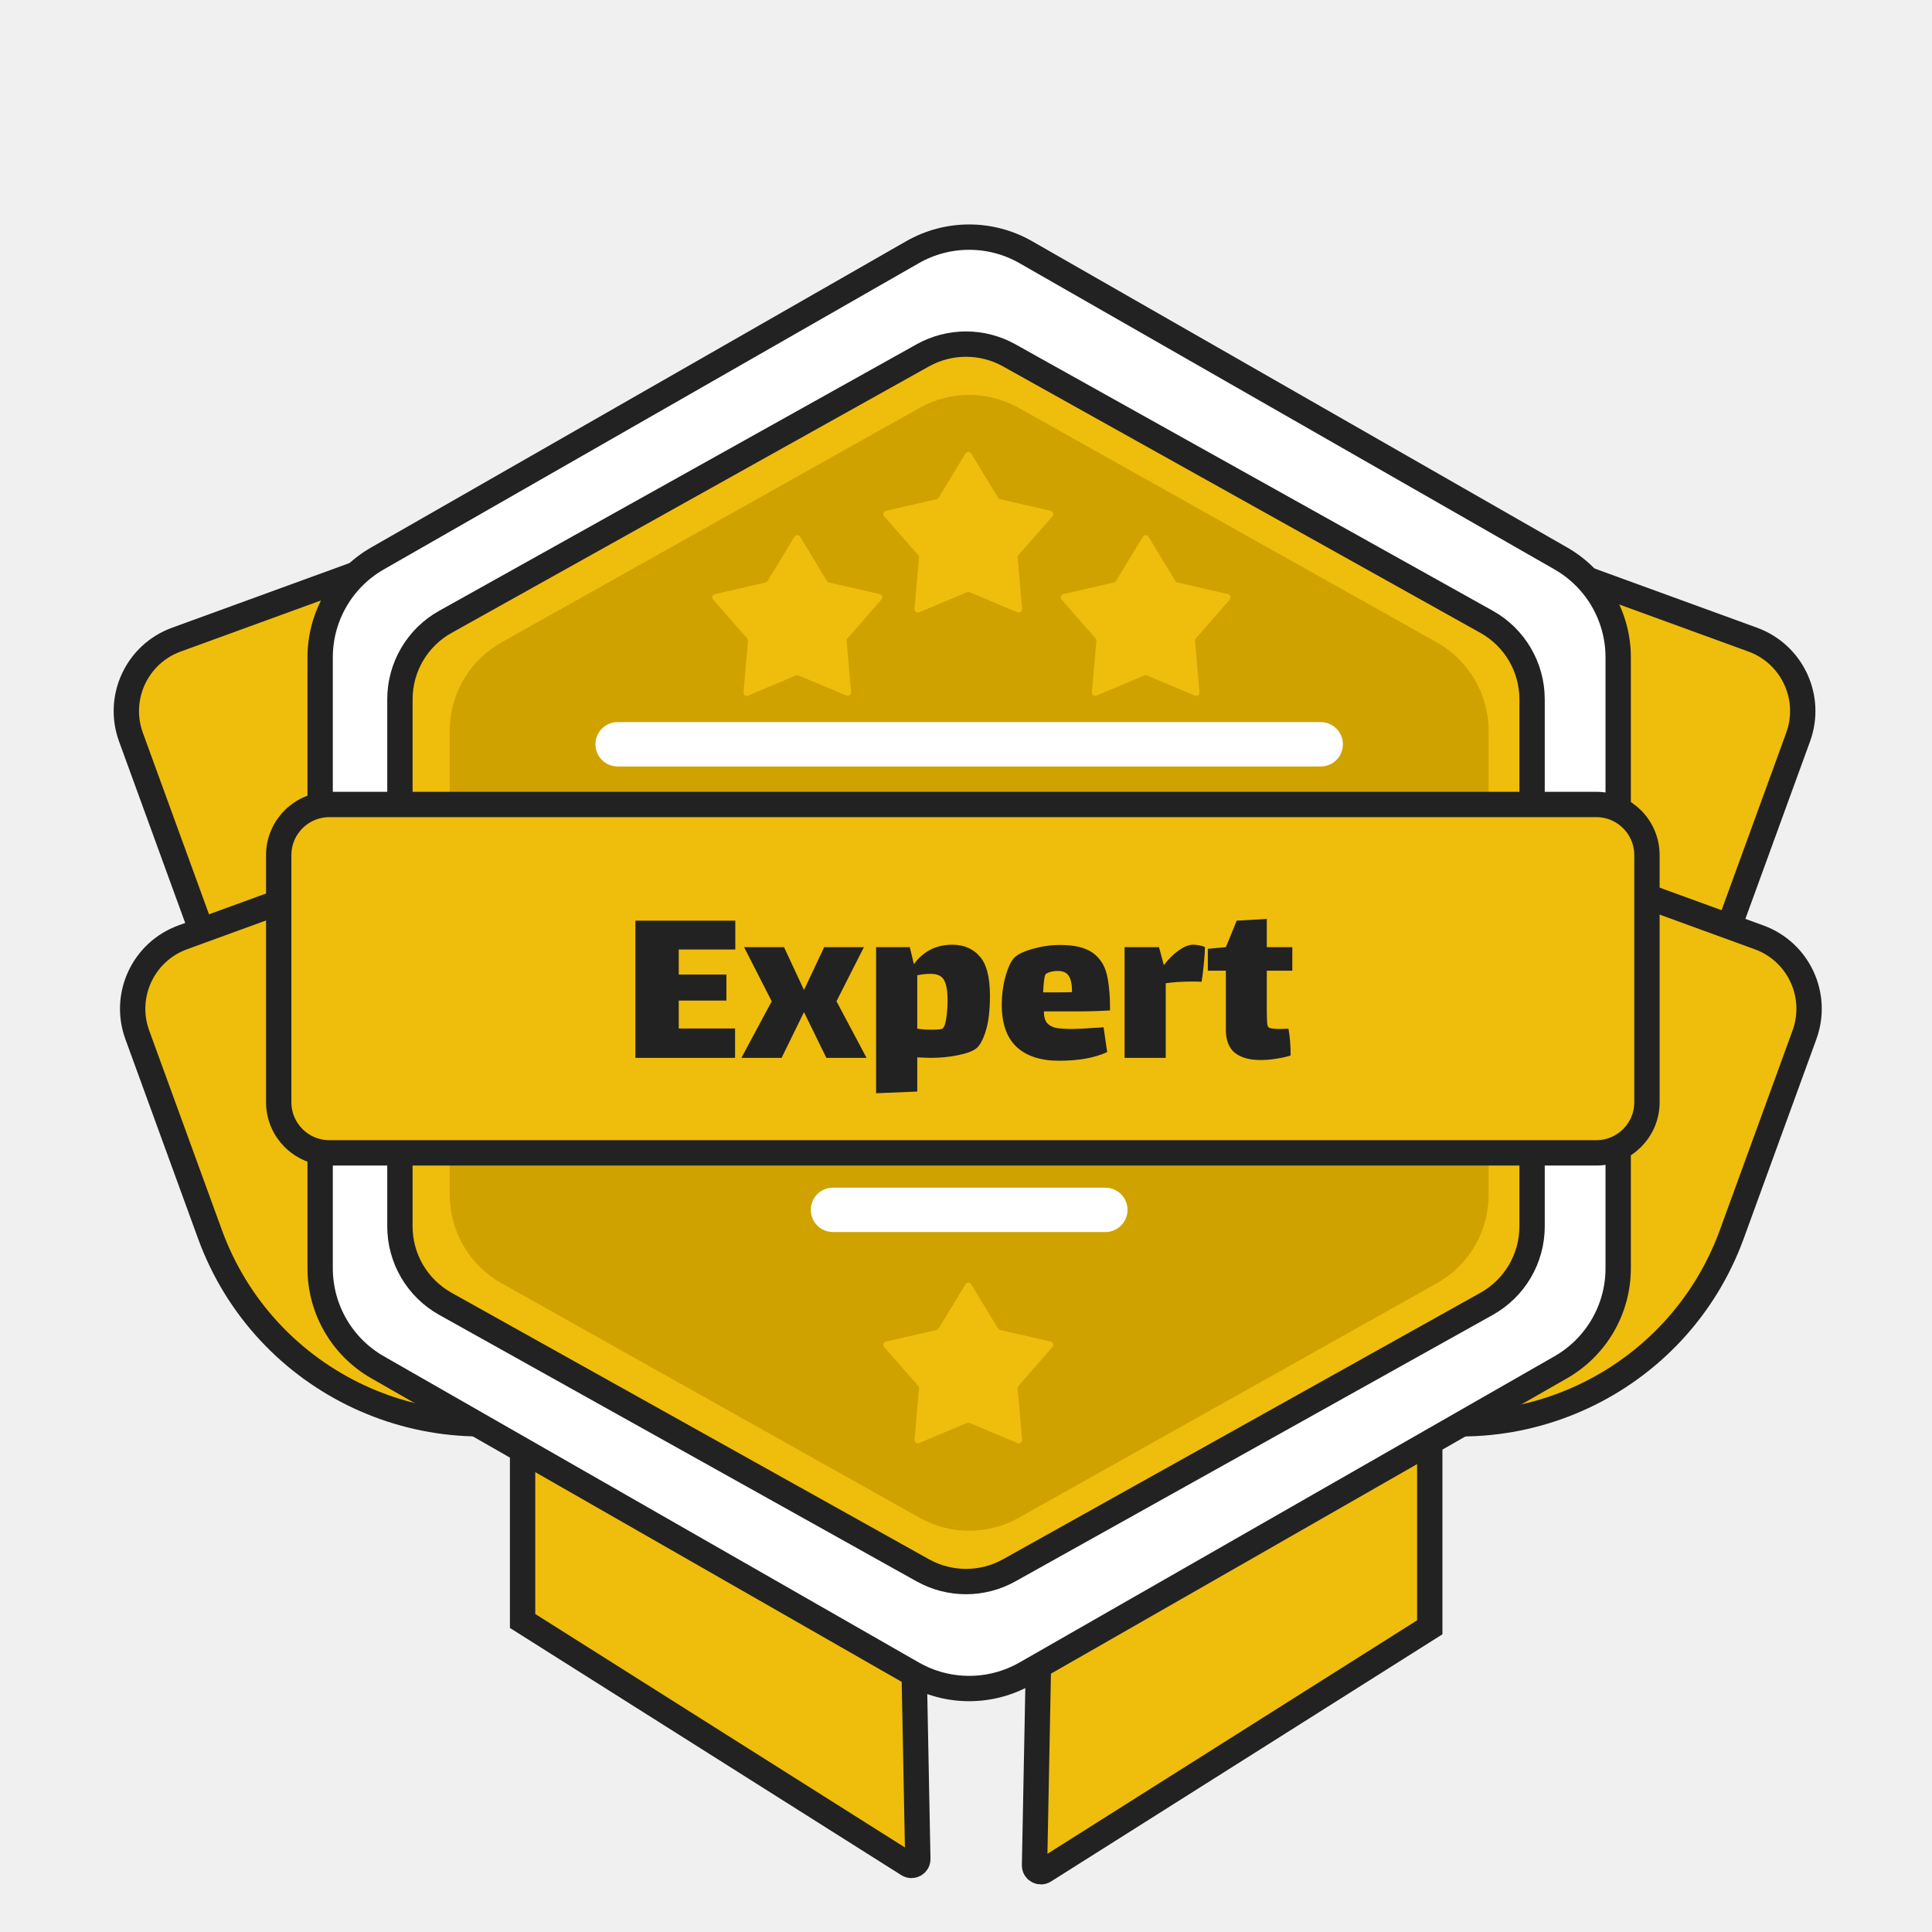
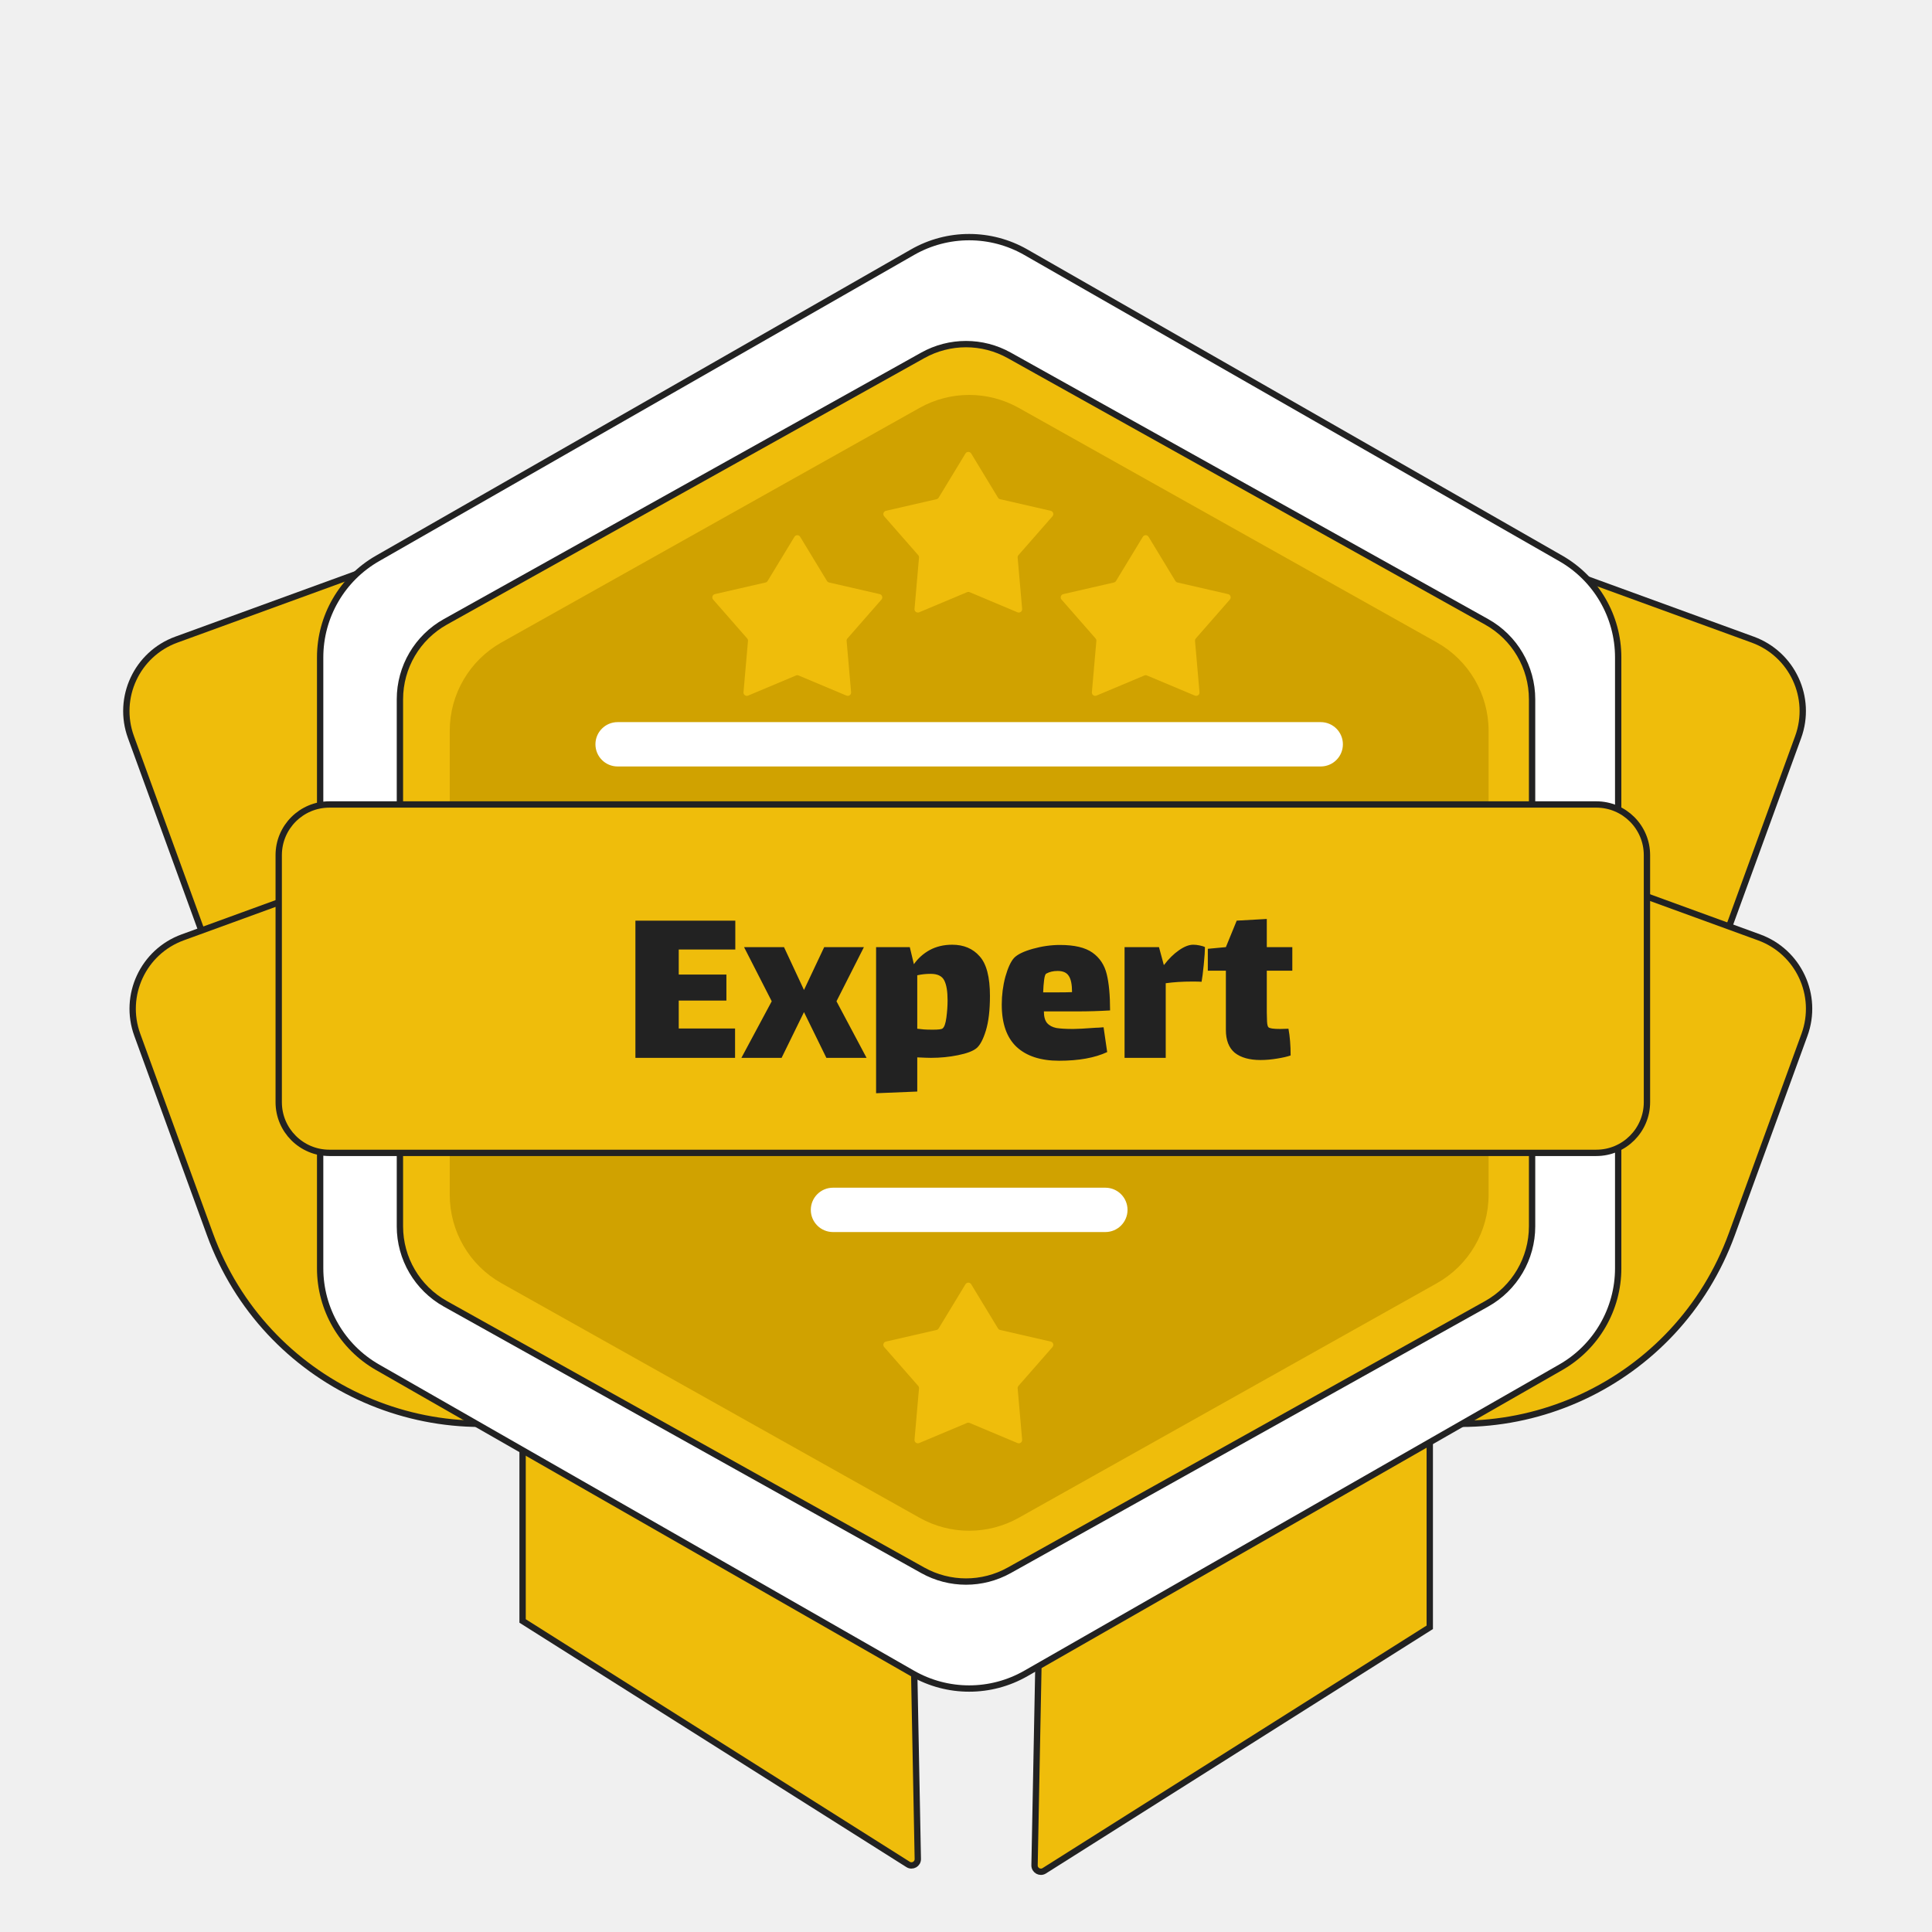
<svg xmlns="http://www.w3.org/2000/svg" width="305" height="305" viewBox="0 0 305 305" fill="none">
-   <path d="M82.5 95H141.038L144.892 293.47C144.908 294.266 144.032 294.76 143.358 294.335L82.5 255.898V95Z" fill="#EFBD0B" stroke="#222222" stroke-width="4" />
-   <path d="M225.714 96H167.175L163.321 294.47C163.306 295.266 164.182 295.76 164.855 295.335L225.714 256.898V96Z" fill="#EFBD0B" stroke="#222222" stroke-width="4" />
-   <path d="M198.717 72.564L276.702 100.979C282.929 103.247 286.138 110.135 283.869 116.362L272.4 147.837C263.797 171.448 237.683 183.614 214.073 175.011L167.564 158.065L198.717 72.564Z" fill="#EFBD0B" stroke="#222222" stroke-width="4" />
-   <path d="M105.823 72.564L27.839 100.979C21.612 103.247 18.403 110.135 20.672 116.362L32.141 147.837C40.743 171.448 66.858 183.614 90.468 175.011L136.977 158.065L105.823 72.564Z" fill="#EFBD0B" stroke="#222222" stroke-width="4" />
-   <path d="M199.717 119.564L277.702 147.979C283.929 150.247 287.138 157.135 284.869 163.362L273.4 194.837C264.797 218.448 238.683 230.614 215.073 222.011L168.564 205.065L199.717 119.564Z" fill="#EFBD0B" stroke="#222222" stroke-width="4" />
-   <path d="M106.823 119.564L28.839 147.979C22.612 150.247 19.403 157.135 21.672 163.362L33.141 194.837C41.743 218.448 67.858 230.614 91.468 222.011L137.977 205.065L106.823 119.564Z" fill="#EFBD0B" stroke="#222222" stroke-width="4" />
-   <path d="M161.942 39.813C156.402 36.643 149.598 36.643 144.058 39.813L59.599 88.156C53.997 91.362 50.541 97.323 50.541 103.778V200.222C50.541 206.677 53.997 212.638 59.599 215.844L144.058 264.186C149.598 267.357 156.402 267.357 161.942 264.186L246.401 215.844C252.003 212.638 255.459 206.677 255.459 200.222V103.778C255.459 97.323 252.003 91.362 246.401 88.156L161.942 39.813Z" fill="white" stroke="#222222" stroke-width="4" />
-   <path d="M159.324 56.099L234.689 98.168C239.12 100.641 241.866 105.319 241.866 110.393V193.607C241.866 198.681 239.12 203.359 234.689 205.832L159.324 247.901C155.083 250.268 149.917 250.268 145.676 247.901L70.311 205.832C65.88 203.359 63.134 198.681 63.134 193.607V110.393C63.134 105.319 65.88 100.641 70.311 98.168L145.676 56.099C149.917 53.732 155.083 53.732 159.324 56.099Z" fill="#EFBD0B" stroke="#222222" stroke-width="4" />
+   <path d="M82.5 95H141.038L144.892 293.47C144.908 294.266 144.032 294.76 143.358 294.335L82.5 255.898V95Z" fill="#EFBD0B" stroke="#222222" strokeWidth="4" />
+   <path d="M225.714 96H167.175L163.321 294.47C163.306 295.266 164.182 295.76 164.855 295.335L225.714 256.898V96Z" fill="#EFBD0B" stroke="#222222" strokeWidth="4" />
+   <path d="M198.717 72.564L276.702 100.979C282.929 103.247 286.138 110.135 283.869 116.362L272.4 147.837C263.797 171.448 237.683 183.614 214.073 175.011L167.564 158.065L198.717 72.564Z" fill="#EFBD0B" stroke="#222222" strokeWidth="4" />
+   <path d="M105.823 72.564L27.839 100.979C21.612 103.247 18.403 110.135 20.672 116.362L32.141 147.837C40.743 171.448 66.858 183.614 90.468 175.011L136.977 158.065L105.823 72.564Z" fill="#EFBD0B" stroke="#222222" strokeWidth="4" />
+   <path d="M199.717 119.564L277.702 147.979C283.929 150.247 287.138 157.135 284.869 163.362L273.4 194.837C264.797 218.448 238.683 230.614 215.073 222.011L168.564 205.065L199.717 119.564Z" fill="#EFBD0B" stroke="#222222" strokeWidth="4" />
+   <path d="M106.823 119.564L28.839 147.979C22.612 150.247 19.403 157.135 21.672 163.362L33.141 194.837C41.743 218.448 67.858 230.614 91.468 222.011L137.977 205.065L106.823 119.564Z" fill="#EFBD0B" stroke="#222222" strokeWidth="4" />
+   <path d="M161.942 39.813C156.402 36.643 149.598 36.643 144.058 39.813L59.599 88.156C53.997 91.362 50.541 97.323 50.541 103.778V200.222C50.541 206.677 53.997 212.638 59.599 215.844L144.058 264.186C149.598 267.357 156.402 267.357 161.942 264.186L246.401 215.844C252.003 212.638 255.459 206.677 255.459 200.222V103.778C255.459 97.323 252.003 91.362 246.401 88.156L161.942 39.813Z" fill="white" stroke="#222222" strokeWidth="4" />
+   <path d="M159.324 56.099L234.689 98.168C239.12 100.641 241.866 105.319 241.866 110.393V193.607C241.866 198.681 239.12 203.359 234.689 205.832L159.324 247.901C155.083 250.268 149.917 250.268 145.676 247.901L70.311 205.832C65.88 203.359 63.134 198.681 63.134 193.607V110.393C63.134 105.319 65.88 100.641 70.311 98.168L145.676 56.099C149.917 53.732 155.083 53.732 159.324 56.099Z" fill="#EFBD0B" stroke="#222222" strokeWidth="4" />
  <path d="M145.172 64.391C150.034 61.664 155.966 61.664 160.828 64.391L226.828 101.416C231.875 104.247 235 109.583 235 115.37V188.63C235 194.417 231.875 199.753 226.828 202.584L160.828 239.609C155.966 242.336 150.034 242.336 145.172 239.609L79.172 202.584C74.125 199.753 71 194.417 71 188.63V115.37C71 109.583 74.125 104.247 79.172 101.416L145.172 64.391Z" fill="#D0A200" />
-   <rect x="44" y="127" width="216" height="55" rx="8" fill="#EFBD0B" stroke="#222222" stroke-width="4" />
+   <rect x="44" y="127" width="216" height="55" rx="8" fill="#EFBD0B" stroke="#222222" strokeWidth="4" />
  <path d="M100.311 145.34H116.081V149.9H107.151V153.852H114.675V157.956H107.151V162.364H116.043V167H100.311V145.34ZM121.831 158.07L117.461 149.52H123.769L126.923 156.284L130.115 149.52H136.385L132.053 158.07L136.803 167H130.457L126.923 159.78L123.389 167H117.043L121.831 158.07ZM150.315 149.14C152.139 149.14 153.583 149.748 154.647 150.964C155.736 152.155 156.281 154.245 156.281 157.234C156.281 159.463 156.066 161.287 155.635 162.706C155.204 164.099 154.71 165.024 154.153 165.48C153.596 165.936 152.62 166.303 151.227 166.582C149.859 166.861 148.44 167 146.971 167C146.54 167 145.818 166.975 144.805 166.924V172.32L138.307 172.586V149.52H143.627L144.273 152.218C144.932 151.281 145.768 150.533 146.781 149.976C147.82 149.419 148.998 149.14 150.315 149.14ZM148.795 162.364C149.074 162.161 149.276 161.591 149.403 160.654C149.53 159.691 149.593 158.779 149.593 157.918C149.593 156.499 149.416 155.448 149.061 154.764C148.706 154.08 147.997 153.738 146.933 153.738C146.173 153.738 145.464 153.814 144.805 153.966V162.402L145.869 162.516C146.198 162.541 146.667 162.554 147.275 162.554C148.136 162.554 148.643 162.491 148.795 162.364ZM169.431 162.44C170.064 162.44 171.242 162.377 172.965 162.25C173.193 162.25 173.611 162.225 174.219 162.174L174.789 166.088C172.838 167 170.305 167.456 167.189 167.456C164.275 167.456 162.033 166.721 160.463 165.252C158.917 163.783 158.145 161.566 158.145 158.602C158.145 157.082 158.335 155.613 158.715 154.194C159.12 152.775 159.576 151.787 160.083 151.23C160.615 150.673 161.603 150.191 163.047 149.786C164.491 149.381 165.922 149.178 167.341 149.178C169.621 149.178 171.331 149.583 172.471 150.394C173.611 151.205 174.358 152.332 174.713 153.776C175.067 155.195 175.245 157.107 175.245 159.514C173.522 159.615 171.837 159.666 170.191 159.666H164.795C164.795 160.477 164.959 161.085 165.289 161.49C165.643 161.895 166.137 162.161 166.771 162.288C167.404 162.389 168.291 162.44 169.431 162.44ZM165.175 153.7C165.023 153.776 164.909 154.105 164.833 154.688C164.757 155.271 164.706 155.929 164.681 156.664H166.657C167.847 156.664 168.709 156.651 169.241 156.626C169.241 155.41 169.063 154.549 168.709 154.042C168.379 153.535 167.797 153.282 166.961 153.282C166.277 153.282 165.681 153.421 165.175 153.7ZM188.362 149.14C188.691 149.14 189.033 149.178 189.388 149.254C189.768 149.33 190.046 149.419 190.224 149.52C190.224 150.077 190.16 151.002 190.034 152.294C189.907 153.561 189.793 154.46 189.692 154.992C189.438 154.967 188.97 154.954 188.286 154.954C186.69 154.954 185.271 155.043 184.03 155.22V167H177.532V149.52H182.966L183.726 152.332H183.764C184.498 151.369 185.284 150.597 186.12 150.014C186.956 149.431 187.703 149.14 188.362 149.14ZM199.986 159.818C199.986 160.274 199.999 160.755 200.024 161.262C200.049 161.743 200.125 162.047 200.252 162.174C200.429 162.351 201.05 162.44 202.114 162.44L203.406 162.402C203.634 163.618 203.748 165.024 203.748 166.62C203.267 166.797 202.557 166.962 201.62 167.114C200.708 167.266 199.834 167.342 198.998 167.342C197.25 167.342 195.895 166.962 194.932 166.202C193.995 165.417 193.526 164.213 193.526 162.592V153.244H190.676V149.786L193.526 149.52L195.236 145.34L199.986 145.074V149.52H204.014V153.244H199.986V159.818Z" fill="#222222" />
  <rect x="94" y="114" width="118" height="7" rx="3.5" fill="white" />
  <path d="M128 191C128 189.067 129.567 187.5 131.5 187.5H174.5C176.433 187.5 178 189.067 178 191V191C178 192.933 176.433 194.5 174.5 194.5H131.5C129.567 194.5 128 192.933 128 191V191Z" fill="white" />
  <path d="M152.416 71.593C152.622 71.254 153.114 71.254 153.32 71.593L157.552 78.565C157.626 78.687 157.746 78.774 157.885 78.806L165.874 80.64C166.264 80.73 166.417 81.202 166.153 81.503L160.782 87.637C160.688 87.745 160.641 87.888 160.654 88.031L161.362 96.128C161.397 96.524 160.998 96.815 160.632 96.661L153.073 93.486C152.942 93.431 152.794 93.431 152.663 93.486L145.104 96.661C144.738 96.815 144.339 96.524 144.373 96.128L145.082 88.031C145.095 87.888 145.048 87.745 144.953 87.637L139.582 81.503C139.319 81.202 139.472 80.73 139.862 80.64L147.851 78.806C147.99 78.774 148.11 78.687 148.184 78.565L152.416 71.593Z" fill="#EFBD0B" />
  <path d="M180.416 84.744C180.622 84.405 181.114 84.405 181.32 84.744L185.552 91.716C185.626 91.838 185.746 91.925 185.885 91.957L193.874 93.791C194.264 93.88 194.417 94.353 194.153 94.654L188.782 100.788C188.688 100.896 188.641 101.039 188.654 101.182L189.362 109.279C189.397 109.675 188.998 109.966 188.632 109.812L181.073 106.637C180.942 106.582 180.794 106.582 180.663 106.637L173.104 109.812C172.738 109.966 172.339 109.675 172.373 109.279L173.082 101.182C173.095 101.039 173.048 100.896 172.953 100.788L167.582 94.654C167.319 94.353 167.472 93.88 167.862 93.791L175.851 91.957C175.99 91.925 176.11 91.838 176.184 91.716L180.416 84.744Z" fill="#EFBD0B" />
  <path d="M152.416 202.744C152.622 202.405 153.114 202.405 153.32 202.744L157.552 209.716C157.626 209.838 157.746 209.925 157.885 209.957L165.874 211.791C166.264 211.88 166.417 212.353 166.153 212.654L160.782 218.788C160.688 218.896 160.641 219.039 160.654 219.182L161.362 227.279C161.397 227.675 160.998 227.966 160.632 227.812L153.073 224.637C152.942 224.582 152.794 224.582 152.663 224.637L145.104 227.812C144.738 227.966 144.339 227.675 144.373 227.279L145.082 219.182C145.095 219.039 145.048 218.896 144.953 218.788L139.582 212.654C139.319 212.353 139.472 211.88 139.862 211.791L147.851 209.957C147.99 209.925 148.11 209.838 148.184 209.716L152.416 202.744Z" fill="#EFBD0B" />
  <path d="M125.416 84.744C125.622 84.405 126.114 84.405 126.32 84.744L130.552 91.716C130.626 91.838 130.746 91.925 130.885 91.957L138.874 93.791C139.264 93.88 139.417 94.353 139.153 94.654L133.782 100.788C133.688 100.896 133.641 101.039 133.654 101.182L134.362 109.279C134.397 109.675 133.998 109.966 133.632 109.812L126.073 106.637C125.942 106.582 125.794 106.582 125.663 106.637L118.104 109.812C117.738 109.966 117.339 109.675 117.373 109.279L118.082 101.182C118.095 101.039 118.048 100.896 117.953 100.788L112.582 94.654C112.319 94.353 112.472 93.88 112.862 93.791L120.851 91.957C120.99 91.925 121.11 91.838 121.184 91.716L125.416 84.744Z" fill="#EFBD0B" />
</svg>
